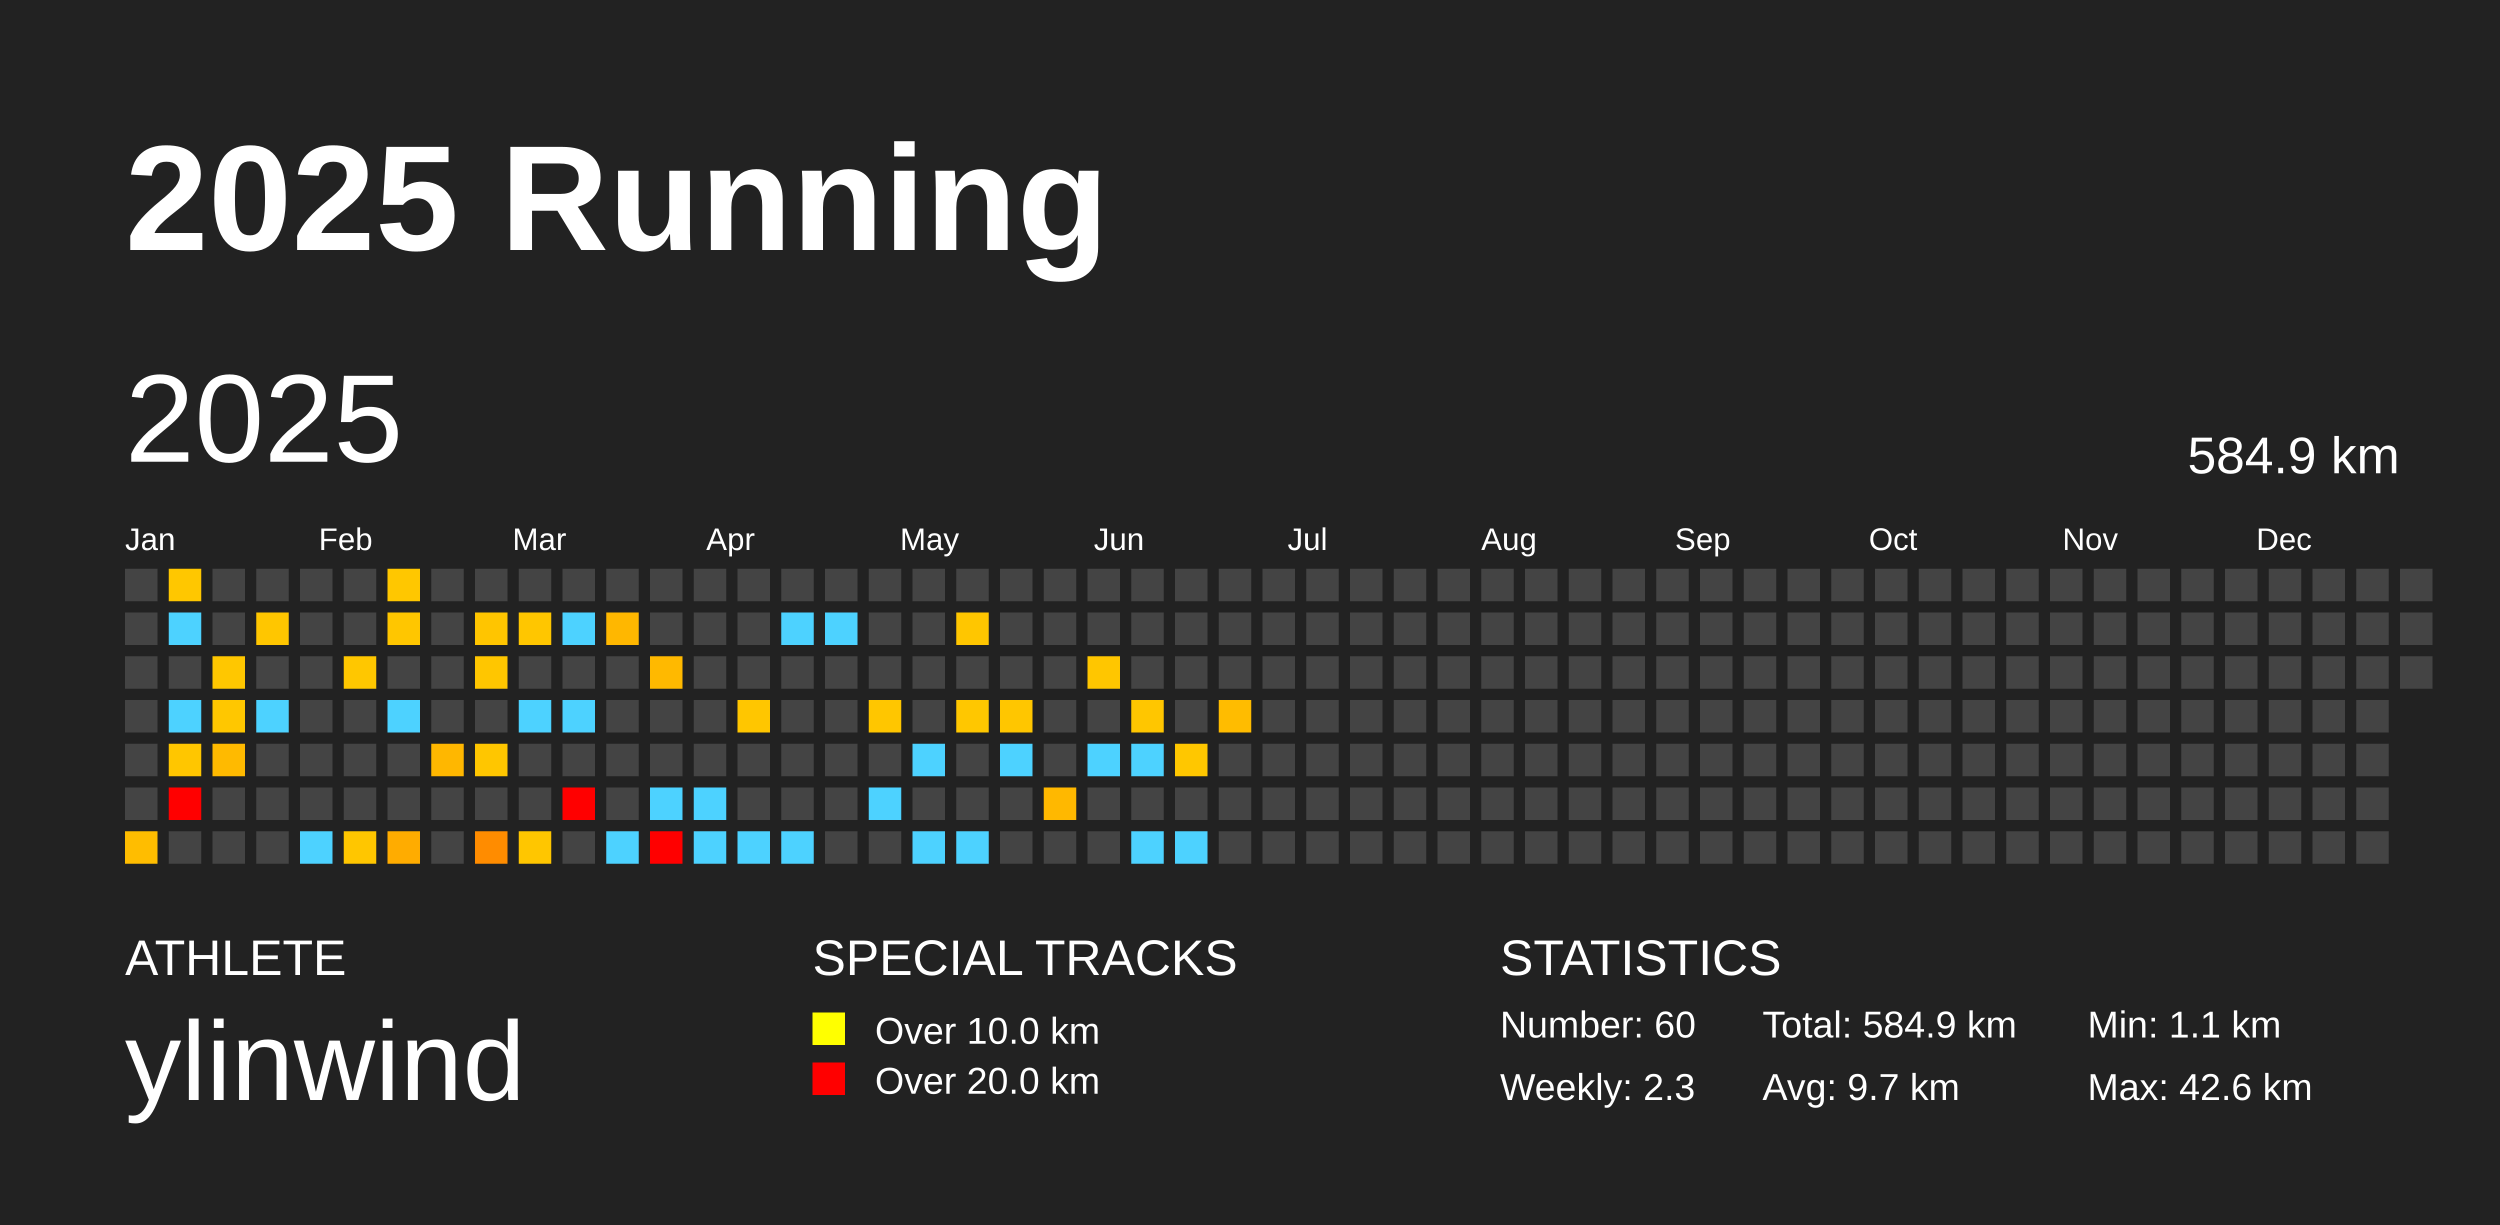
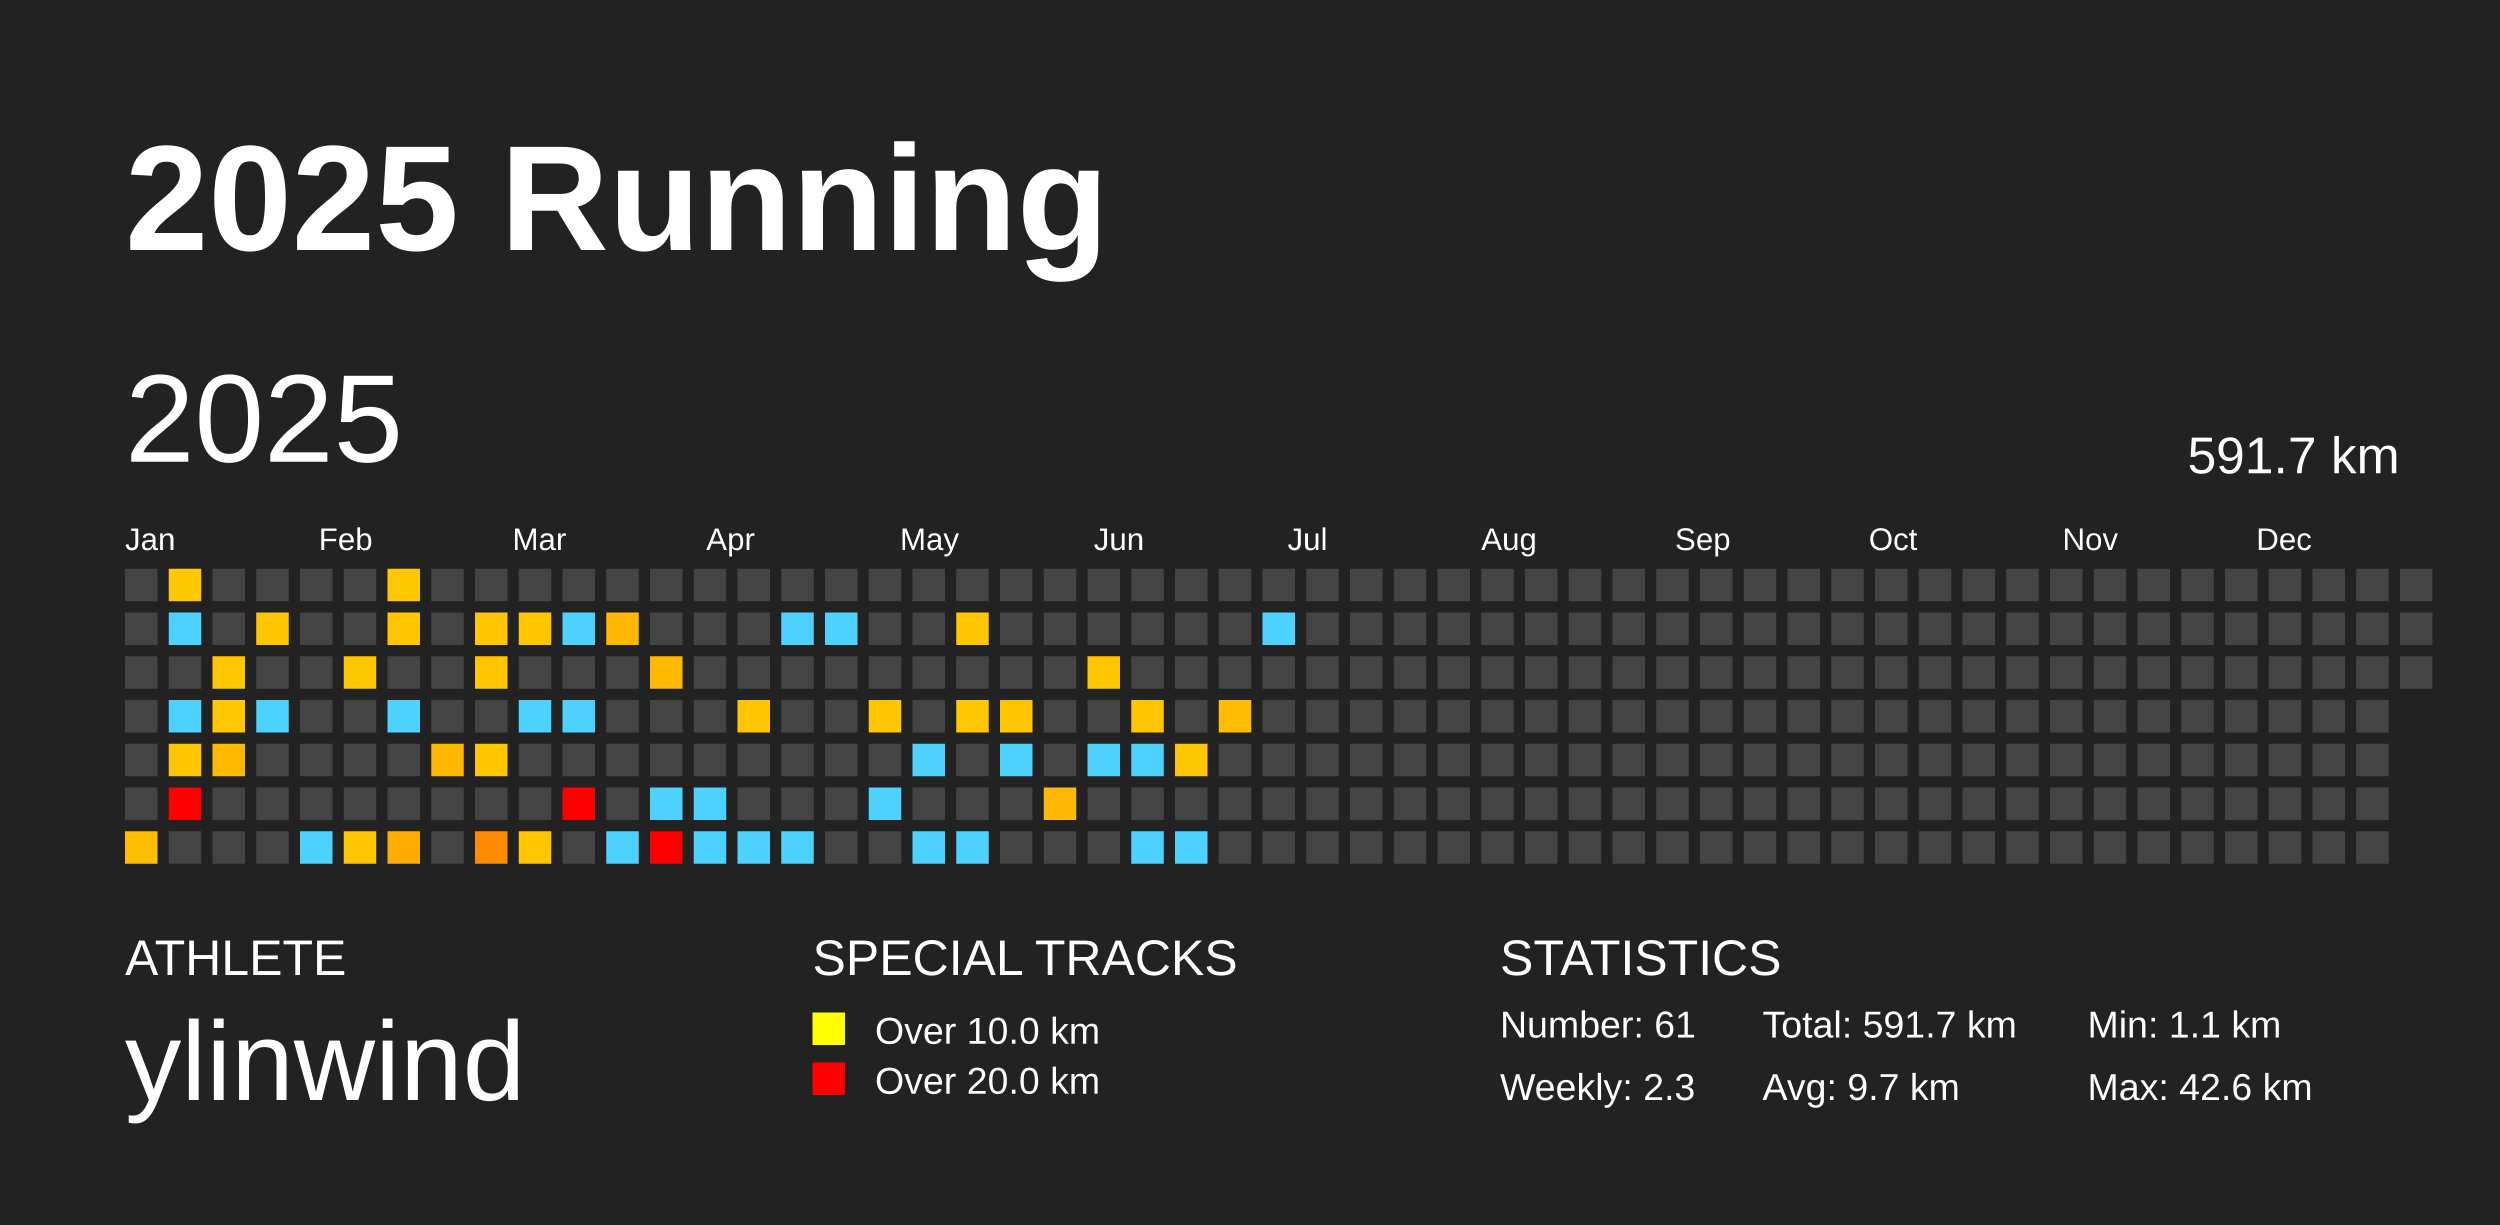
<svg xmlns="http://www.w3.org/2000/svg" baseProfile="full" height="98mm" version="1.1" viewBox="0,0,200,98" width="200mm">
  <defs />
  <rect fill="#222222" height="98" width="200" x="0" y="0" />
  <text fill="#FFFFFF" style="font-size:12px; font-family:Arial; font-weight:bold;" x="10" y="20">2025 Running</text>
  <text fill="#FFFFFF" style="font-size:4px; font-family:Arial" x="10" y="78">ATHLETE</text>
  <text fill="#FFFFFF" style="font-size:9px; font-family:Arial" x="10" y="88">ylinwind</text>
  <text fill="#FFFFFF" style="font-size:4px; font-family:Arial" x="65" y="78">SPECIAL TRACKS</text>
  <rect fill="yellow" height="2.6" width="2.6" x="65" y="81" />
  <text fill="#FFFFFF" style="font-size:3px; font-family:Arial" x="70" y="83.5">Over 10.0 km</text>
  <rect fill="red" height="2.6" width="2.6" x="65" y="85" />
  <text fill="#FFFFFF" style="font-size:3px; font-family:Arial" x="70" y="87.5">Over 20.0 km</text>
  <text fill="#FFFFFF" style="font-size:4px; font-family:Arial" x="120" y="78">STATISTICS</text>
-   <text fill="#FFFFFF" style="font-size:3px; font-family:Arial" x="120" y="83">Number: 60</text>
+   <text fill="#FFFFFF" style="font-size:3px; font-family:Arial" x="120" y="83">Number: 61</text>
  <text fill="#FFFFFF" style="font-size:3px; font-family:Arial" x="120" y="88">Weekly: 2.3</text>
-   <text fill="#FFFFFF" style="font-size:3px; font-family:Arial" x="141" y="83">Total: 584.9 km</text>
+   <text fill="#FFFFFF" style="font-size:3px; font-family:Arial" x="141" y="83">Total: 591.7 km</text>
  <text fill="#FFFFFF" style="font-size:3px; font-family:Arial" x="141" y="88">Avg: 9.7 km</text>
  <text fill="#FFFFFF" style="font-size:3px; font-family:Arial" x="167" y="83">Min: 1.1 km</text>
  <text fill="#FFFFFF" style="font-size:3px; font-family:Arial" x="167" y="88">Max: 42.6 km</text>
  <text dominant-baseline="hanging" fill="#FFFFFF" style="font-size:10.0px; font-family:Arial;" x="10" y="30">2025</text>
-   <text dominant-baseline="hanging" fill="#FFFFFF" style="font-size:4.125px; font-family:Arial;" x="175" y="35">584.9 km</text>
+   <text dominant-baseline="hanging" fill="#FFFFFF" style="font-size:4.125px; font-family:Arial;" x="175" y="35">591.7 km</text>
  <text fill="#FFFFFF" style="font-size:2.5px; font-family:Arial" x="10.0" y="44">Jan</text>
  <text fill="#FFFFFF" style="font-size:2.5px; font-family:Arial" x="25.5" y="44">Feb</text>
  <text fill="#FFFFFF" style="font-size:2.5px; font-family:Arial" x="41.0" y="44">Mar</text>
  <text fill="#FFFFFF" style="font-size:2.5px; font-family:Arial" x="56.5" y="44">Apr</text>
  <text fill="#FFFFFF" style="font-size:2.5px; font-family:Arial" x="72.0" y="44">May</text>
  <text fill="#FFFFFF" style="font-size:2.5px; font-family:Arial" x="87.5" y="44">Jun</text>
  <text fill="#FFFFFF" style="font-size:2.5px; font-family:Arial" x="103.0" y="44">Jul</text>
  <text fill="#FFFFFF" style="font-size:2.5px; font-family:Arial" x="118.5" y="44">Aug</text>
  <text fill="#FFFFFF" style="font-size:2.5px; font-family:Arial" x="134.0" y="44">Sep</text>
  <text fill="#FFFFFF" style="font-size:2.5px; font-family:Arial" x="149.5" y="44">Oct</text>
  <text fill="#FFFFFF" style="font-size:2.5px; font-family:Arial" x="165.0" y="44">Nov</text>
  <text fill="#FFFFFF" style="font-size:2.5px; font-family:Arial" x="180.5" y="44">Dec</text>
  <rect fill="#444444" height="2.6" width="2.6" x="10.0" y="45.5" />
  <rect fill="#444444" height="2.6" width="2.6" x="10.0" y="49.0" />
  <rect fill="#444444" height="2.6" width="2.6" x="10.0" y="52.5" />
  <rect fill="#444444" height="2.6" width="2.6" x="10.0" y="56.0" />
  <rect fill="#444444" height="2.6" width="2.6" x="10.0" y="59.5" />
  <rect fill="#444444" height="2.6" width="2.6" x="10.0" y="63.0" />
  <rect fill="#ffbd00" height="2.6" width="2.6" x="10.0" y="66.5" />
  <rect fill="#ffc700" height="2.6" width="2.6" x="13.5" y="45.5" />
  <rect fill="#4dd2ff" height="2.6" width="2.6" x="13.5" y="49.0" />
  <rect fill="#444444" height="2.6" width="2.6" x="13.5" y="52.5" />
  <rect fill="#4dd2ff" height="2.6" width="2.6" x="13.5" y="56.0" />
  <rect fill="#ffc600" height="2.6" width="2.6" x="13.5" y="59.5" />
  <rect fill="red" height="2.6" width="2.6" x="13.5" y="63.0" />
  <rect fill="#444444" height="2.6" width="2.6" x="13.5" y="66.5" />
  <rect fill="#444444" height="2.6" width="2.6" x="17.0" y="45.5" />
  <rect fill="#444444" height="2.6" width="2.6" x="17.0" y="49.0" />
  <rect fill="#ffc700" height="2.6" width="2.6" x="17.0" y="52.5" />
  <rect fill="#ffc700" height="2.6" width="2.6" x="17.0" y="56.0" />
  <rect fill="#ffba00" height="2.6" width="2.6" x="17.0" y="59.5" />
  <rect fill="#444444" height="2.6" width="2.6" x="17.0" y="63.0" />
  <rect fill="#444444" height="2.6" width="2.6" x="17.0" y="66.5" />
  <rect fill="#444444" height="2.6" width="2.6" x="20.5" y="45.5" />
  <rect fill="#ffc600" height="2.6" width="2.6" x="20.5" y="49.0" />
  <rect fill="#444444" height="2.6" width="2.6" x="20.5" y="52.5" />
  <rect fill="#4dd2ff" height="2.6" width="2.6" x="20.5" y="56.0" />
  <rect fill="#444444" height="2.6" width="2.6" x="20.5" y="59.5" />
  <rect fill="#444444" height="2.6" width="2.6" x="20.5" y="63.0" />
  <rect fill="#444444" height="2.6" width="2.6" x="20.5" y="66.5" />
  <rect fill="#444444" height="2.6" width="2.6" x="24.0" y="45.5" />
  <rect fill="#444444" height="2.6" width="2.6" x="24.0" y="49.0" />
  <rect fill="#444444" height="2.6" width="2.6" x="24.0" y="52.5" />
  <rect fill="#444444" height="2.6" width="2.6" x="24.0" y="56.0" />
  <rect fill="#444444" height="2.6" width="2.6" x="24.0" y="59.5" />
  <rect fill="#444444" height="2.6" width="2.6" x="24.0" y="63.0" />
  <rect fill="#4dd2ff" height="2.6" width="2.6" x="24.0" y="66.5" />
  <rect fill="#444444" height="2.6" width="2.6" x="27.5" y="45.5" />
  <rect fill="#444444" height="2.6" width="2.6" x="27.5" y="49.0" />
  <rect fill="#ffc700" height="2.6" width="2.6" x="27.5" y="52.5" />
  <rect fill="#444444" height="2.6" width="2.6" x="27.5" y="56.0" />
  <rect fill="#444444" height="2.6" width="2.6" x="27.5" y="59.5" />
  <rect fill="#444444" height="2.6" width="2.6" x="27.5" y="63.0" />
  <rect fill="#ffc600" height="2.6" width="2.6" x="27.5" y="66.5" />
  <rect fill="#ffc700" height="2.6" width="2.6" x="31.0" y="45.5" />
  <rect fill="#ffc600" height="2.6" width="2.6" x="31.0" y="49.0" />
  <rect fill="#444444" height="2.6" width="2.6" x="31.0" y="52.5" />
  <rect fill="#4dd2ff" height="2.6" width="2.6" x="31.0" y="56.0" />
  <rect fill="#444444" height="2.6" width="2.6" x="31.0" y="59.5" />
  <rect fill="#444444" height="2.6" width="2.6" x="31.0" y="63.0" />
  <rect fill="#ffac00" height="2.6" width="2.6" x="31.0" y="66.5" />
  <rect fill="#444444" height="2.6" width="2.6" x="34.5" y="45.5" />
  <rect fill="#444444" height="2.6" width="2.6" x="34.5" y="49.0" />
  <rect fill="#444444" height="2.6" width="2.6" x="34.5" y="52.5" />
  <rect fill="#444444" height="2.6" width="2.6" x="34.5" y="56.0" />
  <rect fill="#ffb700" height="2.6" width="2.6" x="34.5" y="59.5" />
  <rect fill="#444444" height="2.6" width="2.6" x="34.5" y="63.0" />
  <rect fill="#444444" height="2.6" width="2.6" x="34.5" y="66.5" />
  <rect fill="#444444" height="2.6" width="2.6" x="38.0" y="45.5" />
  <rect fill="#ffc500" height="2.6" width="2.6" x="38.0" y="49.0" />
  <rect fill="#ffc600" height="2.6" width="2.6" x="38.0" y="52.5" />
  <rect fill="#444444" height="2.6" width="2.6" x="38.0" y="56.0" />
  <rect fill="#ffc600" height="2.6" width="2.6" x="38.0" y="59.5" />
  <rect fill="#444444" height="2.6" width="2.6" x="38.0" y="63.0" />
  <rect fill="#ff8c00" height="2.6" width="2.6" x="38.0" y="66.5" />
  <rect fill="#444444" height="2.6" width="2.6" x="41.5" y="45.5" />
  <rect fill="#ffc600" height="2.6" width="2.6" x="41.5" y="49.0" />
  <rect fill="#444444" height="2.6" width="2.6" x="41.5" y="52.5" />
  <rect fill="#4dd2ff" height="2.6" width="2.6" x="41.5" y="56.0" />
  <rect fill="#444444" height="2.6" width="2.6" x="41.5" y="59.5" />
  <rect fill="#444444" height="2.6" width="2.6" x="41.5" y="63.0" />
  <rect fill="#ffc600" height="2.6" width="2.6" x="41.5" y="66.5" />
  <rect fill="#444444" height="2.6" width="2.6" x="45.0" y="45.5" />
  <rect fill="#4dd2ff" height="2.6" width="2.6" x="45.0" y="49.0" />
  <rect fill="#444444" height="2.6" width="2.6" x="45.0" y="52.5" />
  <rect fill="#4dd2ff" height="2.6" width="2.6" x="45.0" y="56.0" />
  <rect fill="#444444" height="2.6" width="2.6" x="45.0" y="59.5" />
  <rect fill="red" height="2.6" width="2.6" x="45.0" y="63.0" />
  <rect fill="#444444" height="2.6" width="2.6" x="45.0" y="66.5" />
  <rect fill="#444444" height="2.6" width="2.6" x="48.5" y="45.5" />
  <rect fill="#ffb700" height="2.6" width="2.6" x="48.5" y="49.0" />
  <rect fill="#444444" height="2.6" width="2.6" x="48.5" y="52.5" />
  <rect fill="#444444" height="2.6" width="2.6" x="48.5" y="56.0" />
  <rect fill="#444444" height="2.6" width="2.6" x="48.5" y="59.5" />
  <rect fill="#444444" height="2.6" width="2.6" x="48.5" y="63.0" />
  <rect fill="#4dd2ff" height="2.6" width="2.6" x="48.5" y="66.5" />
  <rect fill="#444444" height="2.6" width="2.6" x="52.0" y="45.5" />
  <rect fill="#444444" height="2.6" width="2.6" x="52.0" y="49.0" />
  <rect fill="#ffb900" height="2.6" width="2.6" x="52.0" y="52.5" />
  <rect fill="#444444" height="2.6" width="2.6" x="52.0" y="56.0" />
  <rect fill="#444444" height="2.6" width="2.6" x="52.0" y="59.5" />
  <rect fill="#4dd2ff" height="2.6" width="2.6" x="52.0" y="63.0" />
  <rect fill="red" height="2.6" width="2.6" x="52.0" y="66.5" />
  <rect fill="#444444" height="2.6" width="2.6" x="55.5" y="45.5" />
  <rect fill="#444444" height="2.6" width="2.6" x="55.5" y="49.0" />
  <rect fill="#444444" height="2.6" width="2.6" x="55.5" y="52.5" />
  <rect fill="#444444" height="2.6" width="2.6" x="55.5" y="56.0" />
  <rect fill="#444444" height="2.6" width="2.6" x="55.5" y="59.5" />
  <rect fill="#4dd2ff" height="2.6" width="2.6" x="55.5" y="63.0" />
  <rect fill="#4dd2ff" height="2.6" width="2.6" x="55.5" y="66.5" />
  <rect fill="#444444" height="2.6" width="2.6" x="59.0" y="45.5" />
  <rect fill="#444444" height="2.6" width="2.6" x="59.0" y="49.0" />
  <rect fill="#444444" height="2.6" width="2.6" x="59.0" y="52.5" />
  <rect fill="#ffc600" height="2.6" width="2.6" x="59.0" y="56.0" />
  <rect fill="#444444" height="2.6" width="2.6" x="59.0" y="59.5" />
  <rect fill="#444444" height="2.6" width="2.6" x="59.0" y="63.0" />
  <rect fill="#4dd2ff" height="2.6" width="2.6" x="59.0" y="66.5" />
  <rect fill="#444444" height="2.6" width="2.6" x="62.5" y="45.5" />
  <rect fill="#4dd2ff" height="2.6" width="2.6" x="62.5" y="49.0" />
  <rect fill="#444444" height="2.6" width="2.6" x="62.5" y="52.5" />
  <rect fill="#444444" height="2.6" width="2.6" x="62.5" y="56.0" />
  <rect fill="#444444" height="2.6" width="2.6" x="62.5" y="59.5" />
  <rect fill="#444444" height="2.6" width="2.6" x="62.5" y="63.0" />
  <rect fill="#4dd2ff" height="2.6" width="2.6" x="62.5" y="66.5" />
  <rect fill="#444444" height="2.6" width="2.6" x="66.0" y="45.5" />
  <rect fill="#4dd2ff" height="2.6" width="2.6" x="66.0" y="49.0" />
  <rect fill="#444444" height="2.6" width="2.6" x="66.0" y="52.5" />
  <rect fill="#444444" height="2.6" width="2.6" x="66.0" y="56.0" />
  <rect fill="#444444" height="2.6" width="2.6" x="66.0" y="59.5" />
  <rect fill="#444444" height="2.6" width="2.6" x="66.0" y="63.0" />
  <rect fill="#444444" height="2.6" width="2.6" x="66.0" y="66.5" />
  <rect fill="#444444" height="2.6" width="2.6" x="69.5" y="45.5" />
  <rect fill="#444444" height="2.6" width="2.6" x="69.5" y="49.0" />
  <rect fill="#444444" height="2.6" width="2.6" x="69.5" y="52.5" />
  <rect fill="#ffc600" height="2.6" width="2.6" x="69.5" y="56.0" />
  <rect fill="#444444" height="2.6" width="2.6" x="69.5" y="59.5" />
  <rect fill="#4dd2ff" height="2.6" width="2.6" x="69.5" y="63.0" />
  <rect fill="#444444" height="2.6" width="2.6" x="69.5" y="66.5" />
  <rect fill="#444444" height="2.6" width="2.6" x="73.0" y="45.5" />
  <rect fill="#444444" height="2.6" width="2.6" x="73.0" y="49.0" />
  <rect fill="#444444" height="2.6" width="2.6" x="73.0" y="52.5" />
  <rect fill="#444444" height="2.6" width="2.6" x="73.0" y="56.0" />
  <rect fill="#4dd2ff" height="2.6" width="2.6" x="73.0" y="59.5" />
  <rect fill="#444444" height="2.6" width="2.6" x="73.0" y="63.0" />
  <rect fill="#4dd2ff" height="2.6" width="2.6" x="73.0" y="66.5" />
  <rect fill="#444444" height="2.6" width="2.6" x="76.5" y="45.5" />
  <rect fill="#ffc600" height="2.6" width="2.6" x="76.5" y="49.0" />
  <rect fill="#444444" height="2.6" width="2.6" x="76.5" y="52.5" />
  <rect fill="#ffc700" height="2.6" width="2.6" x="76.5" y="56.0" />
  <rect fill="#444444" height="2.6" width="2.6" x="76.5" y="59.5" />
  <rect fill="#444444" height="2.6" width="2.6" x="76.5" y="63.0" />
  <rect fill="#4dd2ff" height="2.6" width="2.6" x="76.5" y="66.5" />
  <rect fill="#444444" height="2.6" width="2.6" x="80.0" y="45.5" />
  <rect fill="#444444" height="2.6" width="2.6" x="80.0" y="49.0" />
  <rect fill="#444444" height="2.6" width="2.6" x="80.0" y="52.5" />
  <rect fill="#ffc600" height="2.6" width="2.6" x="80.0" y="56.0" />
  <rect fill="#4dd2ff" height="2.6" width="2.6" x="80.0" y="59.5" />
  <rect fill="#444444" height="2.6" width="2.6" x="80.0" y="63.0" />
  <rect fill="#444444" height="2.6" width="2.6" x="80.0" y="66.5" />
  <rect fill="#444444" height="2.6" width="2.6" x="83.5" y="45.5" />
  <rect fill="#444444" height="2.6" width="2.6" x="83.5" y="49.0" />
  <rect fill="#444444" height="2.6" width="2.6" x="83.5" y="52.5" />
  <rect fill="#444444" height="2.6" width="2.6" x="83.5" y="56.0" />
  <rect fill="#444444" height="2.6" width="2.6" x="83.5" y="59.5" />
  <rect fill="#ffb800" height="2.6" width="2.6" x="83.5" y="63.0" />
  <rect fill="#444444" height="2.6" width="2.6" x="83.5" y="66.5" />
  <rect fill="#444444" height="2.6" width="2.6" x="87.0" y="45.5" />
  <rect fill="#444444" height="2.6" width="2.6" x="87.0" y="49.0" />
  <rect fill="#ffc600" height="2.6" width="2.6" x="87.0" y="52.5" />
  <rect fill="#444444" height="2.6" width="2.6" x="87.0" y="56.0" />
  <rect fill="#4dd2ff" height="2.6" width="2.6" x="87.0" y="59.5" />
  <rect fill="#444444" height="2.6" width="2.6" x="87.0" y="63.0" />
  <rect fill="#444444" height="2.6" width="2.6" x="87.0" y="66.5" />
  <rect fill="#444444" height="2.6" width="2.6" x="90.5" y="45.5" />
  <rect fill="#444444" height="2.6" width="2.6" x="90.5" y="49.0" />
  <rect fill="#444444" height="2.6" width="2.6" x="90.5" y="52.5" />
  <rect fill="#ffc600" height="2.6" width="2.6" x="90.5" y="56.0" />
  <rect fill="#4dd2ff" height="2.6" width="2.6" x="90.5" y="59.5" />
  <rect fill="#444444" height="2.6" width="2.6" x="90.5" y="63.0" />
  <rect fill="#4dd2ff" height="2.6" width="2.6" x="90.5" y="66.5" />
  <rect fill="#444444" height="2.6" width="2.6" x="94.0" y="45.5" />
  <rect fill="#444444" height="2.6" width="2.6" x="94.0" y="49.0" />
  <rect fill="#444444" height="2.6" width="2.6" x="94.0" y="52.5" />
  <rect fill="#444444" height="2.6" width="2.6" x="94.0" y="56.0" />
  <rect fill="#ffc700" height="2.6" width="2.6" x="94.0" y="59.5" />
  <rect fill="#444444" height="2.6" width="2.6" x="94.0" y="63.0" />
  <rect fill="#4dd2ff" height="2.6" width="2.6" x="94.0" y="66.5" />
  <rect fill="#444444" height="2.6" width="2.6" x="97.5" y="45.5" />
  <rect fill="#444444" height="2.6" width="2.6" x="97.5" y="49.0" />
  <rect fill="#444444" height="2.6" width="2.6" x="97.5" y="52.5" />
  <rect fill="#ffbc00" height="2.6" width="2.6" x="97.5" y="56.0" />
  <rect fill="#444444" height="2.6" width="2.6" x="97.5" y="59.5" />
  <rect fill="#444444" height="2.6" width="2.6" x="97.5" y="63.0" />
  <rect fill="#444444" height="2.6" width="2.6" x="97.5" y="66.5" />
  <rect fill="#444444" height="2.6" width="2.6" x="101.0" y="45.5" />
-   <rect fill="#444444" height="2.6" width="2.6" x="101.0" y="49.0" />
+   <rect fill="#4dd2ff" height="2.6" width="2.6" x="101.0" y="49.0" />
  <rect fill="#444444" height="2.6" width="2.6" x="101.0" y="52.5" />
  <rect fill="#444444" height="2.6" width="2.6" x="101.0" y="56.0" />
  <rect fill="#444444" height="2.6" width="2.6" x="101.0" y="59.5" />
  <rect fill="#444444" height="2.6" width="2.6" x="101.0" y="63.0" />
  <rect fill="#444444" height="2.6" width="2.6" x="101.0" y="66.5" />
  <rect fill="#444444" height="2.6" width="2.6" x="104.5" y="45.5" />
  <rect fill="#444444" height="2.6" width="2.6" x="104.5" y="49.0" />
  <rect fill="#444444" height="2.6" width="2.6" x="104.5" y="52.5" />
  <rect fill="#444444" height="2.6" width="2.6" x="104.5" y="56.0" />
  <rect fill="#444444" height="2.6" width="2.6" x="104.5" y="59.5" />
  <rect fill="#444444" height="2.6" width="2.6" x="104.5" y="63.0" />
  <rect fill="#444444" height="2.6" width="2.6" x="104.5" y="66.5" />
  <rect fill="#444444" height="2.6" width="2.6" x="108.0" y="45.5" />
  <rect fill="#444444" height="2.6" width="2.6" x="108.0" y="49.0" />
  <rect fill="#444444" height="2.6" width="2.6" x="108.0" y="52.5" />
  <rect fill="#444444" height="2.6" width="2.6" x="108.0" y="56.0" />
  <rect fill="#444444" height="2.6" width="2.6" x="108.0" y="59.5" />
  <rect fill="#444444" height="2.6" width="2.6" x="108.0" y="63.0" />
  <rect fill="#444444" height="2.6" width="2.6" x="108.0" y="66.5" />
  <rect fill="#444444" height="2.6" width="2.6" x="111.5" y="45.5" />
  <rect fill="#444444" height="2.6" width="2.6" x="111.5" y="49.0" />
  <rect fill="#444444" height="2.6" width="2.6" x="111.5" y="52.5" />
  <rect fill="#444444" height="2.6" width="2.6" x="111.5" y="56.0" />
  <rect fill="#444444" height="2.6" width="2.6" x="111.5" y="59.5" />
  <rect fill="#444444" height="2.6" width="2.6" x="111.5" y="63.0" />
  <rect fill="#444444" height="2.6" width="2.6" x="111.5" y="66.5" />
  <rect fill="#444444" height="2.6" width="2.6" x="115.0" y="45.5" />
  <rect fill="#444444" height="2.6" width="2.6" x="115.0" y="49.0" />
  <rect fill="#444444" height="2.6" width="2.6" x="115.0" y="52.5" />
  <rect fill="#444444" height="2.6" width="2.6" x="115.0" y="56.0" />
  <rect fill="#444444" height="2.6" width="2.6" x="115.0" y="59.5" />
  <rect fill="#444444" height="2.6" width="2.6" x="115.0" y="63.0" />
  <rect fill="#444444" height="2.6" width="2.6" x="115.0" y="66.5" />
  <rect fill="#444444" height="2.6" width="2.6" x="118.5" y="45.5" />
  <rect fill="#444444" height="2.6" width="2.6" x="118.5" y="49.0" />
  <rect fill="#444444" height="2.6" width="2.6" x="118.5" y="52.5" />
  <rect fill="#444444" height="2.6" width="2.6" x="118.5" y="56.0" />
  <rect fill="#444444" height="2.6" width="2.6" x="118.5" y="59.5" />
  <rect fill="#444444" height="2.6" width="2.6" x="118.5" y="63.0" />
  <rect fill="#444444" height="2.6" width="2.6" x="118.5" y="66.5" />
  <rect fill="#444444" height="2.6" width="2.6" x="122.0" y="45.5" />
  <rect fill="#444444" height="2.6" width="2.6" x="122.0" y="49.0" />
  <rect fill="#444444" height="2.6" width="2.6" x="122.0" y="52.5" />
  <rect fill="#444444" height="2.6" width="2.6" x="122.0" y="56.0" />
  <rect fill="#444444" height="2.6" width="2.6" x="122.0" y="59.5" />
  <rect fill="#444444" height="2.6" width="2.6" x="122.0" y="63.0" />
  <rect fill="#444444" height="2.6" width="2.6" x="122.0" y="66.5" />
  <rect fill="#444444" height="2.6" width="2.6" x="125.5" y="45.5" />
  <rect fill="#444444" height="2.6" width="2.6" x="125.5" y="49.0" />
  <rect fill="#444444" height="2.6" width="2.6" x="125.5" y="52.5" />
  <rect fill="#444444" height="2.6" width="2.6" x="125.5" y="56.0" />
  <rect fill="#444444" height="2.6" width="2.6" x="125.5" y="59.5" />
  <rect fill="#444444" height="2.6" width="2.6" x="125.5" y="63.0" />
  <rect fill="#444444" height="2.6" width="2.6" x="125.5" y="66.5" />
  <rect fill="#444444" height="2.6" width="2.6" x="129.0" y="45.5" />
  <rect fill="#444444" height="2.6" width="2.6" x="129.0" y="49.0" />
  <rect fill="#444444" height="2.6" width="2.6" x="129.0" y="52.5" />
  <rect fill="#444444" height="2.6" width="2.6" x="129.0" y="56.0" />
  <rect fill="#444444" height="2.6" width="2.6" x="129.0" y="59.5" />
  <rect fill="#444444" height="2.6" width="2.6" x="129.0" y="63.0" />
  <rect fill="#444444" height="2.6" width="2.6" x="129.0" y="66.5" />
  <rect fill="#444444" height="2.6" width="2.6" x="132.5" y="45.5" />
  <rect fill="#444444" height="2.6" width="2.6" x="132.5" y="49.0" />
  <rect fill="#444444" height="2.6" width="2.6" x="132.5" y="52.5" />
  <rect fill="#444444" height="2.6" width="2.6" x="132.5" y="56.0" />
  <rect fill="#444444" height="2.6" width="2.6" x="132.5" y="59.5" />
  <rect fill="#444444" height="2.6" width="2.6" x="132.5" y="63.0" />
  <rect fill="#444444" height="2.6" width="2.6" x="132.5" y="66.5" />
  <rect fill="#444444" height="2.6" width="2.6" x="136.0" y="45.5" />
  <rect fill="#444444" height="2.6" width="2.6" x="136.0" y="49.0" />
  <rect fill="#444444" height="2.6" width="2.6" x="136.0" y="52.5" />
  <rect fill="#444444" height="2.6" width="2.6" x="136.0" y="56.0" />
  <rect fill="#444444" height="2.6" width="2.6" x="136.0" y="59.5" />
  <rect fill="#444444" height="2.6" width="2.6" x="136.0" y="63.0" />
  <rect fill="#444444" height="2.6" width="2.6" x="136.0" y="66.5" />
  <rect fill="#444444" height="2.6" width="2.6" x="139.5" y="45.5" />
  <rect fill="#444444" height="2.6" width="2.6" x="139.5" y="49.0" />
  <rect fill="#444444" height="2.6" width="2.6" x="139.5" y="52.5" />
  <rect fill="#444444" height="2.6" width="2.6" x="139.5" y="56.0" />
  <rect fill="#444444" height="2.6" width="2.6" x="139.5" y="59.5" />
  <rect fill="#444444" height="2.6" width="2.6" x="139.5" y="63.0" />
  <rect fill="#444444" height="2.6" width="2.6" x="139.5" y="66.5" />
  <rect fill="#444444" height="2.6" width="2.6" x="143.0" y="45.5" />
  <rect fill="#444444" height="2.6" width="2.6" x="143.0" y="49.0" />
  <rect fill="#444444" height="2.6" width="2.6" x="143.0" y="52.5" />
  <rect fill="#444444" height="2.6" width="2.6" x="143.0" y="56.0" />
  <rect fill="#444444" height="2.6" width="2.6" x="143.0" y="59.5" />
  <rect fill="#444444" height="2.6" width="2.6" x="143.0" y="63.0" />
  <rect fill="#444444" height="2.6" width="2.6" x="143.0" y="66.5" />
  <rect fill="#444444" height="2.6" width="2.6" x="146.5" y="45.5" />
  <rect fill="#444444" height="2.6" width="2.6" x="146.5" y="49.0" />
  <rect fill="#444444" height="2.6" width="2.6" x="146.5" y="52.5" />
  <rect fill="#444444" height="2.6" width="2.6" x="146.5" y="56.0" />
  <rect fill="#444444" height="2.6" width="2.6" x="146.5" y="59.5" />
  <rect fill="#444444" height="2.6" width="2.6" x="146.5" y="63.0" />
  <rect fill="#444444" height="2.6" width="2.6" x="146.5" y="66.5" />
  <rect fill="#444444" height="2.6" width="2.6" x="150.0" y="45.5" />
  <rect fill="#444444" height="2.6" width="2.6" x="150.0" y="49.0" />
  <rect fill="#444444" height="2.6" width="2.6" x="150.0" y="52.5" />
  <rect fill="#444444" height="2.6" width="2.6" x="150.0" y="56.0" />
  <rect fill="#444444" height="2.6" width="2.6" x="150.0" y="59.5" />
  <rect fill="#444444" height="2.6" width="2.6" x="150.0" y="63.0" />
  <rect fill="#444444" height="2.6" width="2.6" x="150.0" y="66.5" />
  <rect fill="#444444" height="2.6" width="2.6" x="153.5" y="45.5" />
  <rect fill="#444444" height="2.6" width="2.6" x="153.5" y="49.0" />
  <rect fill="#444444" height="2.6" width="2.6" x="153.5" y="52.5" />
  <rect fill="#444444" height="2.6" width="2.6" x="153.5" y="56.0" />
  <rect fill="#444444" height="2.6" width="2.6" x="153.5" y="59.5" />
  <rect fill="#444444" height="2.6" width="2.6" x="153.5" y="63.0" />
  <rect fill="#444444" height="2.6" width="2.6" x="153.5" y="66.5" />
  <rect fill="#444444" height="2.6" width="2.6" x="157.0" y="45.5" />
  <rect fill="#444444" height="2.6" width="2.6" x="157.0" y="49.0" />
  <rect fill="#444444" height="2.6" width="2.6" x="157.0" y="52.5" />
  <rect fill="#444444" height="2.6" width="2.6" x="157.0" y="56.0" />
  <rect fill="#444444" height="2.6" width="2.6" x="157.0" y="59.5" />
  <rect fill="#444444" height="2.6" width="2.6" x="157.0" y="63.0" />
  <rect fill="#444444" height="2.6" width="2.6" x="157.0" y="66.5" />
  <rect fill="#444444" height="2.6" width="2.6" x="160.5" y="45.5" />
  <rect fill="#444444" height="2.6" width="2.6" x="160.5" y="49.0" />
  <rect fill="#444444" height="2.6" width="2.6" x="160.5" y="52.5" />
  <rect fill="#444444" height="2.6" width="2.6" x="160.5" y="56.0" />
  <rect fill="#444444" height="2.6" width="2.6" x="160.5" y="59.5" />
  <rect fill="#444444" height="2.6" width="2.6" x="160.5" y="63.0" />
  <rect fill="#444444" height="2.6" width="2.6" x="160.5" y="66.5" />
  <rect fill="#444444" height="2.6" width="2.6" x="164.0" y="45.5" />
  <rect fill="#444444" height="2.6" width="2.6" x="164.0" y="49.0" />
  <rect fill="#444444" height="2.6" width="2.6" x="164.0" y="52.5" />
  <rect fill="#444444" height="2.6" width="2.6" x="164.0" y="56.0" />
  <rect fill="#444444" height="2.6" width="2.6" x="164.0" y="59.5" />
  <rect fill="#444444" height="2.6" width="2.6" x="164.0" y="63.0" />
  <rect fill="#444444" height="2.6" width="2.6" x="164.0" y="66.5" />
  <rect fill="#444444" height="2.6" width="2.6" x="167.5" y="45.5" />
  <rect fill="#444444" height="2.6" width="2.6" x="167.5" y="49.0" />
  <rect fill="#444444" height="2.6" width="2.6" x="167.5" y="52.5" />
  <rect fill="#444444" height="2.6" width="2.6" x="167.5" y="56.0" />
  <rect fill="#444444" height="2.6" width="2.6" x="167.5" y="59.5" />
  <rect fill="#444444" height="2.6" width="2.6" x="167.5" y="63.0" />
  <rect fill="#444444" height="2.6" width="2.6" x="167.5" y="66.5" />
  <rect fill="#444444" height="2.6" width="2.6" x="171.0" y="45.5" />
  <rect fill="#444444" height="2.6" width="2.6" x="171.0" y="49.0" />
  <rect fill="#444444" height="2.6" width="2.6" x="171.0" y="52.5" />
  <rect fill="#444444" height="2.6" width="2.6" x="171.0" y="56.0" />
  <rect fill="#444444" height="2.6" width="2.6" x="171.0" y="59.5" />
  <rect fill="#444444" height="2.6" width="2.6" x="171.0" y="63.0" />
  <rect fill="#444444" height="2.6" width="2.6" x="171.0" y="66.5" />
  <rect fill="#444444" height="2.6" width="2.6" x="174.5" y="45.5" />
  <rect fill="#444444" height="2.6" width="2.6" x="174.5" y="49.0" />
  <rect fill="#444444" height="2.6" width="2.6" x="174.5" y="52.5" />
  <rect fill="#444444" height="2.6" width="2.6" x="174.5" y="56.0" />
  <rect fill="#444444" height="2.6" width="2.6" x="174.5" y="59.5" />
  <rect fill="#444444" height="2.6" width="2.6" x="174.5" y="63.0" />
  <rect fill="#444444" height="2.6" width="2.6" x="174.5" y="66.5" />
  <rect fill="#444444" height="2.6" width="2.6" x="178.0" y="45.5" />
  <rect fill="#444444" height="2.6" width="2.6" x="178.0" y="49.0" />
  <rect fill="#444444" height="2.6" width="2.6" x="178.0" y="52.5" />
  <rect fill="#444444" height="2.6" width="2.6" x="178.0" y="56.0" />
  <rect fill="#444444" height="2.6" width="2.6" x="178.0" y="59.5" />
  <rect fill="#444444" height="2.6" width="2.6" x="178.0" y="63.0" />
  <rect fill="#444444" height="2.6" width="2.6" x="178.0" y="66.5" />
  <rect fill="#444444" height="2.6" width="2.6" x="181.5" y="45.5" />
  <rect fill="#444444" height="2.6" width="2.6" x="181.5" y="49.0" />
  <rect fill="#444444" height="2.6" width="2.6" x="181.5" y="52.5" />
  <rect fill="#444444" height="2.6" width="2.6" x="181.5" y="56.0" />
  <rect fill="#444444" height="2.6" width="2.6" x="181.5" y="59.5" />
  <rect fill="#444444" height="2.6" width="2.6" x="181.5" y="63.0" />
  <rect fill="#444444" height="2.6" width="2.6" x="181.5" y="66.5" />
  <rect fill="#444444" height="2.6" width="2.6" x="185.0" y="45.5" />
  <rect fill="#444444" height="2.6" width="2.6" x="185.0" y="49.0" />
  <rect fill="#444444" height="2.6" width="2.6" x="185.0" y="52.5" />
  <rect fill="#444444" height="2.6" width="2.6" x="185.0" y="56.0" />
  <rect fill="#444444" height="2.6" width="2.6" x="185.0" y="59.5" />
  <rect fill="#444444" height="2.6" width="2.6" x="185.0" y="63.0" />
  <rect fill="#444444" height="2.6" width="2.6" x="185.0" y="66.5" />
  <rect fill="#444444" height="2.6" width="2.6" x="188.5" y="45.5" />
  <rect fill="#444444" height="2.6" width="2.6" x="188.5" y="49.0" />
  <rect fill="#444444" height="2.6" width="2.6" x="188.5" y="52.5" />
  <rect fill="#444444" height="2.6" width="2.6" x="188.5" y="56.0" />
  <rect fill="#444444" height="2.6" width="2.6" x="188.5" y="59.5" />
  <rect fill="#444444" height="2.6" width="2.6" x="188.5" y="63.0" />
  <rect fill="#444444" height="2.6" width="2.6" x="188.5" y="66.5" />
  <rect fill="#444444" height="2.6" width="2.6" x="192.0" y="45.5" />
  <rect fill="#444444" height="2.6" width="2.6" x="192.0" y="49.0" />
  <rect fill="#444444" height="2.6" width="2.6" x="192.0" y="52.5" />
</svg>
